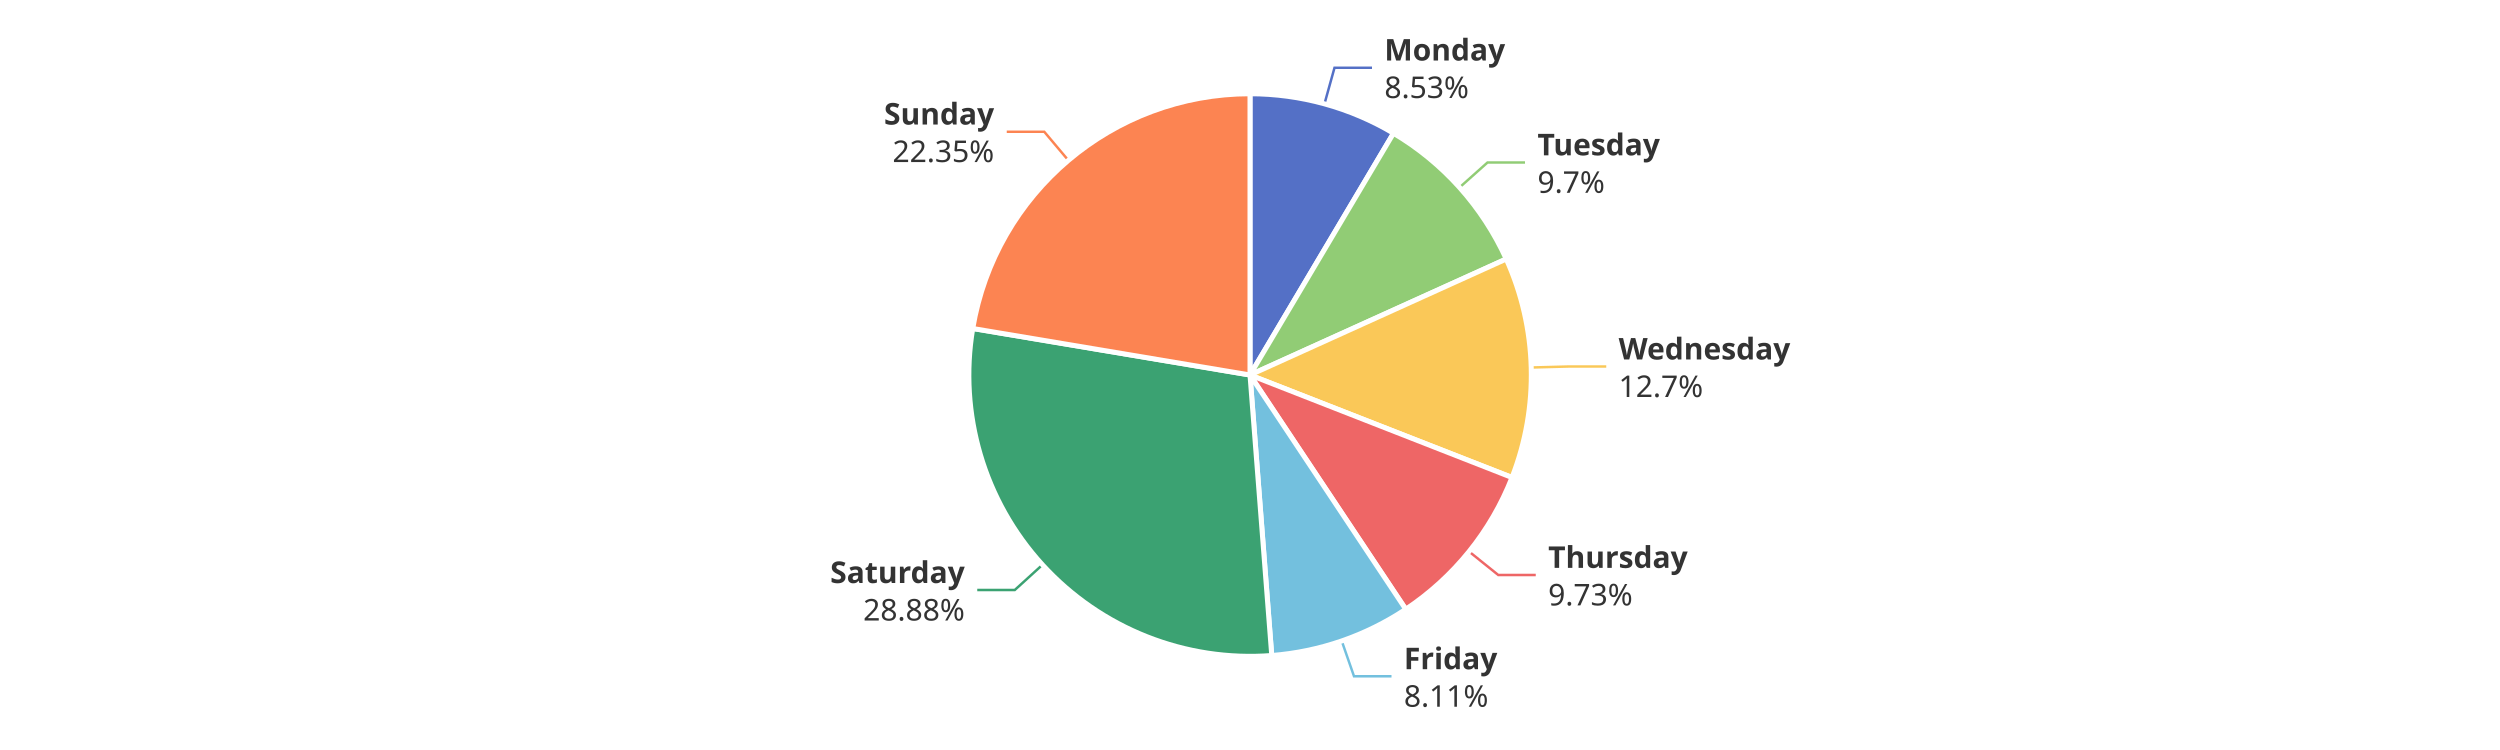
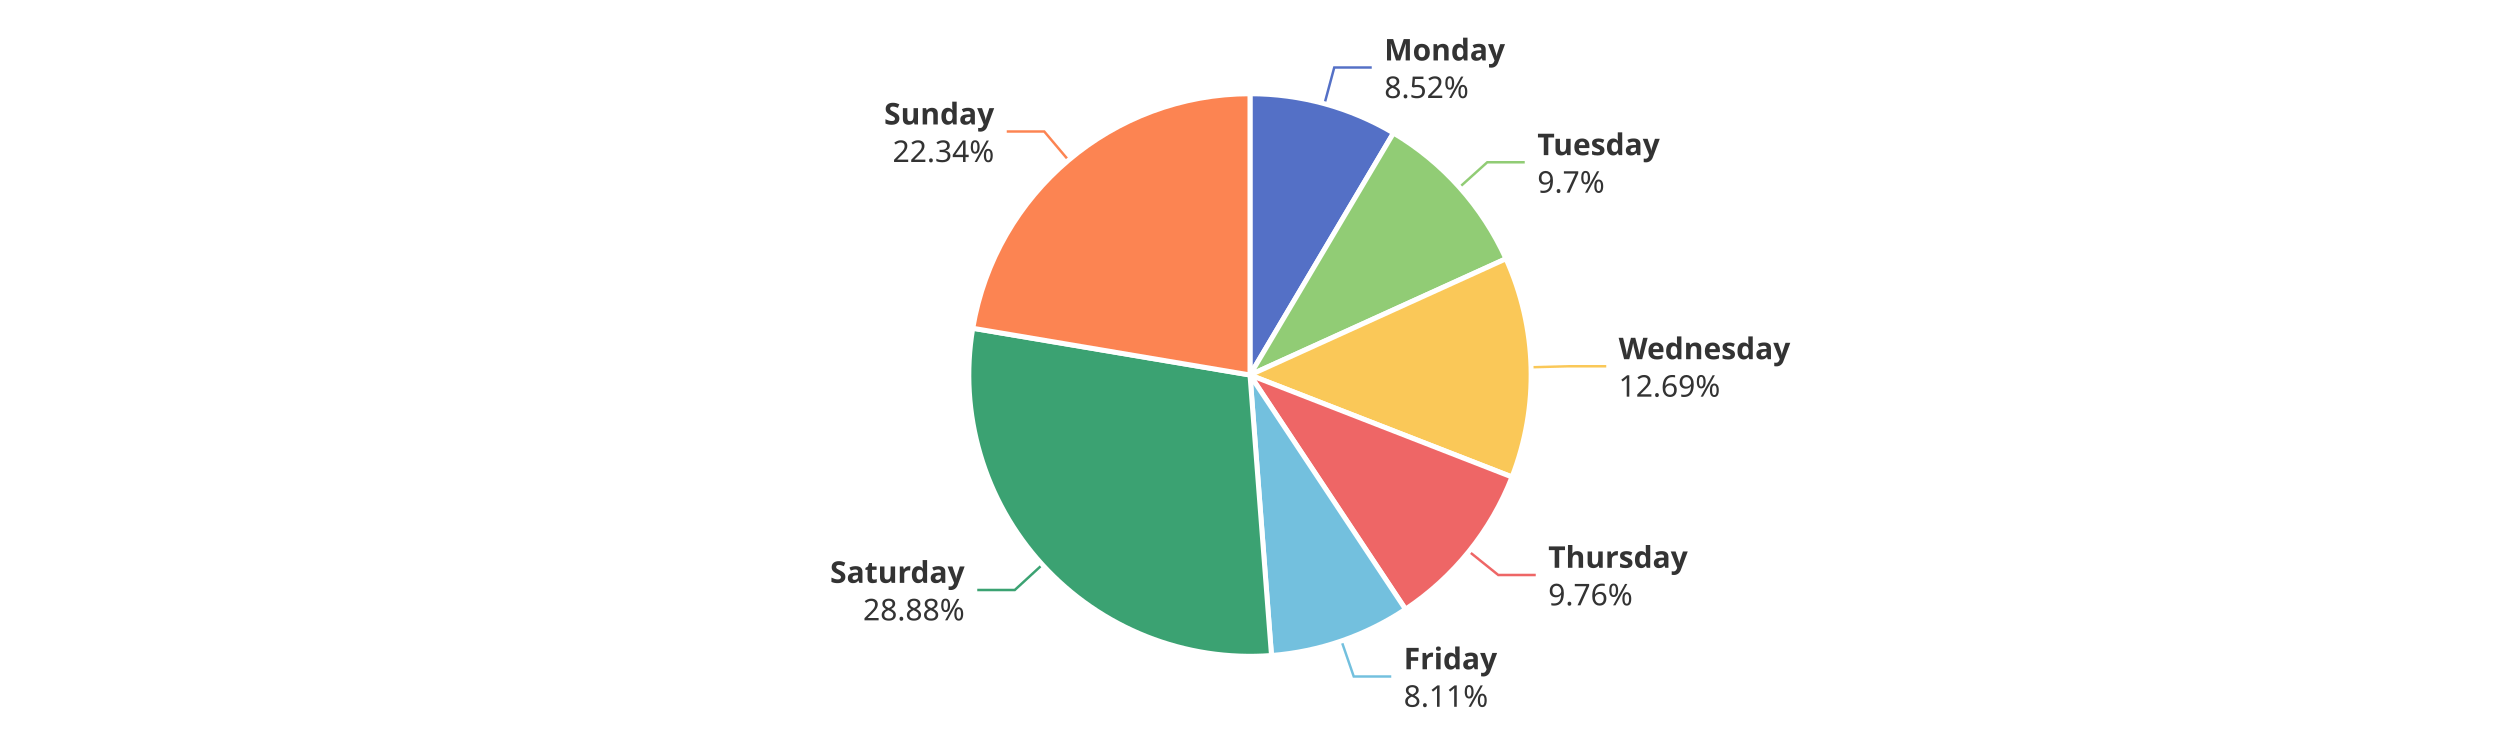
<svg xmlns="http://www.w3.org/2000/svg" width="1000" height="300" version="1.1" baseProfile="full" viewBox="0 0 1000 300">
  <rect width="1000" height="300" x="0" y="0" id="0" fill="#ffffff" />
-   <polyline points="529.8 41.5 533.8 27.1 548.8 27.1" fill="none" stroke="#5470c6" />
-   <polyline points="583.8 75 595 65 610 65" fill="none" stroke="#91cc75" />
-   <polyline points="612.5 147 627.5 146.6 642.5 146.6" fill="none" stroke="#fac858" />
+   <polyline points="529.8 41.5 533.7 27 548.7 27" fill="none" stroke="#5470c6" />
+   <polyline points="583.8 74.9 594.9 64.9 609.9 64.9" fill="none" stroke="#91cc75" />
+   <polyline points="612.5 146.9 627.5 146.5 642.5 146.5" fill="none" stroke="#fac858" />
  <polyline points="587.6 220.6 599.3 230 614.3 230" fill="none" stroke="#ee6666" />
-   <polyline points="536.7 256.4 541.6 270.5 556.6 270.5" fill="none" stroke="#73c0de" />
-   <polyline points="417 225.9 405.9 236 390.9 236" fill="none" stroke="#3ba272" />
-   <polyline points="427.3 64.1 417.7 52.7 402.7 52.7" fill="none" stroke="#fc8452" />
-   <path d="M500 37.5A112.5 112.5 0 0 1 557.4 53.3L500 150Z" fill="#5470c6" stroke="#fff" stroke-width="2" stroke-linejoin="round" />
-   <path d="M557.4 53.3A112.5 112.5 0 0 1 602.5 103.6L500 150Z" fill="#91cc75" stroke="#fff" stroke-width="2" stroke-linejoin="round" />
-   <path d="M602.5 103.6A112.5 112.5 0 0 1 604.8 191L500 150Z" fill="#fac858" stroke="#fff" stroke-width="2" stroke-linejoin="round" />
-   <path d="M604.8 191A112.5 112.5 0 0 1 562.3 243.7L500 150Z" fill="#ee6666" stroke="#fff" stroke-width="2" stroke-linejoin="round" />
-   <path d="M562.3 243.7A112.5 112.5 0 0 1 508.7 262.2L500 150Z" fill="#73c0de" stroke="#fff" stroke-width="2" stroke-linejoin="round" />
-   <path d="M508.7 262.2A112.5 112.5 0 0 1 389.1 131.4L500 150Z" fill="#3ba272" stroke="#fff" stroke-width="2" stroke-linejoin="round" />
-   <path d="M389.1 131.4A112.5 112.5 0 0 1 500 37.5L500 150Z" fill="#fc8452" stroke="#fff" stroke-width="2" stroke-linejoin="round" />
-   <path d="M0 -15l42.8 0l0 30l-42.8 0Z" transform="translate(553.7597 27.0507)" fill="none" />
-   <text dominant-baseline="central" text-anchor="start" style="font-size:12px;font-family:sans-serif;font-weight:bold;" y="-7.5" transform="translate(553.7597 27.0507)" fill="#333" stroke="rgb(255,255,255)" stroke-width="2" paint-order="stroke" stroke-miterlimit="2">Monday</text>
-   <text dominant-baseline="central" text-anchor="start" style="font-size:12px;font-family:sans-serif;" y="7.5" transform="translate(553.7597 27.0507)" fill="#333" stroke="rgb(255,255,255)" stroke-width="2" paint-order="stroke" stroke-miterlimit="2">8.53%</text>
-   <path d="M0 -15l46.2 0l0 30l-46.2 0Z" transform="translate(615.0007 64.964)" fill="none" />
-   <text dominant-baseline="central" text-anchor="start" style="font-size:12px;font-family:sans-serif;font-weight:bold;" y="-7.5" transform="translate(615.0007 64.964)" fill="#333" stroke="rgb(255,255,255)" stroke-width="2" paint-order="stroke" stroke-miterlimit="2">Tuesday</text>
-   <text dominant-baseline="central" text-anchor="start" style="font-size:12px;font-family:sans-serif;" y="7.5" transform="translate(615.0007 64.964)" fill="#333" stroke="rgb(255,255,255)" stroke-width="2" paint-order="stroke" stroke-miterlimit="2">9.7%</text>
-   <path d="M0 -15l63.6 0l0 30l-63.6 0Z" transform="translate(647.4556 146.6357)" fill="none" />
-   <text dominant-baseline="central" text-anchor="start" style="font-size:12px;font-family:sans-serif;font-weight:bold;" y="-7.5" transform="translate(647.4556 146.6357)" fill="#333" stroke="rgb(255,255,255)" stroke-width="2" paint-order="stroke" stroke-miterlimit="2">Wednesday</text>
-   <text dominant-baseline="central" text-anchor="start" style="font-size:12px;font-family:sans-serif;" y="7.5" transform="translate(647.4556 146.6357)" fill="#333" stroke="rgb(255,255,255)" stroke-width="2" paint-order="stroke" stroke-miterlimit="2">12.7%</text>
-   <path d="M0 -15l50.2 0l0 30l-50.2 0Z" transform="translate(619.2791 229.9995)" fill="none" />
-   <text dominant-baseline="central" text-anchor="start" style="font-size:12px;font-family:sans-serif;font-weight:bold;" y="-7.5" transform="translate(619.2791 229.9995)" fill="#333" stroke="rgb(255,255,255)" stroke-width="2" paint-order="stroke" stroke-miterlimit="2">Thursday</text>
-   <text dominant-baseline="central" text-anchor="start" style="font-size:12px;font-family:sans-serif;" y="7.5" transform="translate(619.2791 229.9995)" fill="#333" stroke="rgb(255,255,255)" stroke-width="2" paint-order="stroke" stroke-miterlimit="2">9.73%</text>
-   <path d="M0 -15l34.2 0l0 30l-34.2 0Z" transform="translate(561.5646 270.5348)" fill="none" />
-   <text dominant-baseline="central" text-anchor="start" style="font-size:12px;font-family:sans-serif;font-weight:bold;" y="-7.5" transform="translate(561.5646 270.5348)" fill="#333" stroke="rgb(255,255,255)" stroke-width="2" paint-order="stroke" stroke-miterlimit="2">Friday</text>
-   <text dominant-baseline="central" text-anchor="start" style="font-size:12px;font-family:sans-serif;" y="7.5" transform="translate(561.5646 270.5348)" fill="#333" stroke="rgb(255,255,255)" stroke-width="2" paint-order="stroke" stroke-miterlimit="2">8.11%</text>
-   <path d="M-48.2 -15l48.2 0l0 30l-48.2 0Z" transform="translate(385.913 236.0458)" fill="none" />
-   <text dominant-baseline="central" text-anchor="end" style="font-size:12px;font-family:sans-serif;font-weight:bold;" y="-7.5" transform="translate(385.913 236.0458)" fill="#333" stroke="rgb(255,255,255)" stroke-width="2" paint-order="stroke" stroke-miterlimit="2">Saturday</text>
-   <text dominant-baseline="central" text-anchor="end" style="font-size:12px;font-family:sans-serif;" y="7.5" transform="translate(385.913 236.0458)" fill="#333" stroke="rgb(255,255,255)" stroke-width="2" paint-order="stroke" stroke-miterlimit="2">28.88%</text>
-   <path d="M-40.9 -15l40.9 0l0 30l-40.9 0Z" transform="translate(397.6532 52.6591)" fill="none" />
-   <text dominant-baseline="central" text-anchor="end" style="font-size:12px;font-family:sans-serif;font-weight:bold;" y="-7.5" transform="translate(397.6532 52.6591)" fill="#333" stroke="rgb(255,255,255)" stroke-width="2" paint-order="stroke" stroke-miterlimit="2">Sunday</text>
-   <text dominant-baseline="central" text-anchor="end" style="font-size:12px;font-family:sans-serif;" y="7.5" transform="translate(397.6532 52.6591)" fill="#333" stroke="rgb(255,255,255)" stroke-width="2" paint-order="stroke" stroke-miterlimit="2">22.35%</text>
+   <polyline points="536.6 256.4 541.5 270.6 556.5 270.6" fill="none" stroke="#73c0de" />
+   <polyline points="416.9 225.9 405.9 236 390.9 236" fill="none" stroke="#3ba272" />
+   <polyline points="427.4 64.1 417.7 52.6 402.7 52.6" fill="none" stroke="#fc8452" />
+   <path d="M500 37.5A112.5 112.5 0 0 1 557.4 53.2L500 150Z" fill="#5470c6" stroke="#fff" stroke-width="2" stroke-linejoin="round" />
+   <path d="M557.4 53.2A112.5 112.5 0 0 1 602.4 103.5L500 150Z" fill="#91cc75" stroke="#fff" stroke-width="2" stroke-linejoin="round" />
+   <path d="M602.4 103.5A112.5 112.5 0 0 1 604.8 190.8L500 150Z" fill="#fac858" stroke="#fff" stroke-width="2" stroke-linejoin="round" />
+   <path d="M604.8 190.8A112.5 112.5 0 0 1 562.2 243.7L500 150Z" fill="#ee6666" stroke="#fff" stroke-width="2" stroke-linejoin="round" />
+   <path d="M562.2 243.7A112.5 112.5 0 0 1 508.6 262.2L500 150Z" fill="#73c0de" stroke="#fff" stroke-width="2" stroke-linejoin="round" />
+   <path d="M508.6 262.2A112.5 112.5 0 0 1 389.1 131.3L500 150Z" fill="#3ba272" stroke="#fff" stroke-width="2" stroke-linejoin="round" />
+   <path d="M389.1 131.3A112.5 112.5 0 0 1 500 37.5L500 150Z" fill="#fc8452" stroke="#fff" stroke-width="2" stroke-linejoin="round" />
+   <path d="M0 -15l42.8 0l0 30l-42.8 0Z" transform="translate(553.7211 27.0401)" fill="none" />
+   <text dominant-baseline="central" text-anchor="start" style="font-size:12px;font-family:sans-serif;font-weight:bold;" y="-7.5" transform="translate(553.7211 27.0401)" fill="#333" stroke="rgb(255,255,255)" stroke-width="2" paint-order="stroke" stroke-miterlimit="2">Monday</text>
+   <text dominant-baseline="central" text-anchor="start" style="font-size:12px;font-family:sans-serif;" y="7.5" transform="translate(553.7211 27.0401)" fill="#333" stroke="rgb(255,255,255)" stroke-width="2" paint-order="stroke" stroke-miterlimit="2">8.52%</text>
+   <path d="M0 -15l46.2 0l0 30l-46.2 0Z" transform="translate(614.9473 64.9044)" fill="none" />
+   <text dominant-baseline="central" text-anchor="start" style="font-size:12px;font-family:sans-serif;font-weight:bold;" y="-7.5" transform="translate(614.9473 64.9044)" fill="#333" stroke="rgb(255,255,255)" stroke-width="2" paint-order="stroke" stroke-miterlimit="2">Tuesday</text>
+   <text dominant-baseline="central" text-anchor="start" style="font-size:12px;font-family:sans-serif;" y="7.5" transform="translate(614.9473 64.9044)" fill="#333" stroke="rgb(255,255,255)" stroke-width="2" paint-order="stroke" stroke-miterlimit="2">9.7%</text>
+   <path d="M0 -15l63.6 0l0 30l-63.6 0Z" transform="translate(647.4524 146.5156)" fill="none" />
+   <text dominant-baseline="central" text-anchor="start" style="font-size:12px;font-family:sans-serif;font-weight:bold;" y="-7.5" transform="translate(647.4524 146.5156)" fill="#333" stroke="rgb(255,255,255)" stroke-width="2" paint-order="stroke" stroke-miterlimit="2">Wednesday</text>
+   <text dominant-baseline="central" text-anchor="start" style="font-size:12px;font-family:sans-serif;" y="7.5" transform="translate(647.4524 146.5156)" fill="#333" stroke="rgb(255,255,255)" stroke-width="2" paint-order="stroke" stroke-miterlimit="2">12.69%</text>
+   <path d="M0 -15l50.2 0l0 30l-50.2 0Z" transform="translate(619.3042 229.9683)" fill="none" />
+   <text dominant-baseline="central" text-anchor="start" style="font-size:12px;font-family:sans-serif;font-weight:bold;" y="-7.5" transform="translate(619.3042 229.9683)" fill="#333" stroke="rgb(255,255,255)" stroke-width="2" paint-order="stroke" stroke-miterlimit="2">Thursday</text>
+   <text dominant-baseline="central" text-anchor="start" style="font-size:12px;font-family:sans-serif;" y="7.5" transform="translate(619.3042 229.9683)" fill="#333" stroke="rgb(255,255,255)" stroke-width="2" paint-order="stroke" stroke-miterlimit="2">9.76%</text>
+   <path d="M0 -15l34.2 0l0 30l-34.2 0Z" transform="translate(561.4889 270.5609)" fill="none" />
+   <text dominant-baseline="central" text-anchor="start" style="font-size:12px;font-family:sans-serif;font-weight:bold;" y="-7.5" transform="translate(561.4889 270.5609)" fill="#333" stroke="rgb(255,255,255)" stroke-width="2" paint-order="stroke" stroke-miterlimit="2">Friday</text>
+   <text dominant-baseline="central" text-anchor="start" style="font-size:12px;font-family:sans-serif;" y="7.5" transform="translate(561.4889 270.5609)" fill="#333" stroke="rgb(255,255,255)" stroke-width="2" paint-order="stroke" stroke-miterlimit="2">8.11%</text>
+   <path d="M-48.2 -15l48.2 0l0 30l-48.2 0Z" transform="translate(385.8589 235.9867)" fill="none" />
+   <text dominant-baseline="central" text-anchor="end" style="font-size:12px;font-family:sans-serif;font-weight:bold;" y="-7.5" transform="translate(385.8589 235.9867)" fill="#333" stroke="rgb(255,255,255)" stroke-width="2" paint-order="stroke" stroke-miterlimit="2">Saturday</text>
+   <text dominant-baseline="central" text-anchor="end" style="font-size:12px;font-family:sans-serif;" y="7.5" transform="translate(385.8589 235.9867)" fill="#333" stroke="rgb(255,255,255)" stroke-width="2" paint-order="stroke" stroke-miterlimit="2">28.88%</text>
+   <path d="M-40.9 -15l40.9 0l0 30l-40.9 0Z" transform="translate(397.6838 52.6332)" fill="none" />
+   <text dominant-baseline="central" text-anchor="end" style="font-size:12px;font-family:sans-serif;font-weight:bold;" y="-7.5" transform="translate(397.6838 52.6332)" fill="#333" stroke="rgb(255,255,255)" stroke-width="2" paint-order="stroke" stroke-miterlimit="2">Sunday</text>
+   <text dominant-baseline="central" text-anchor="end" style="font-size:12px;font-family:sans-serif;" y="7.5" transform="translate(397.6838 52.6332)" fill="#333" stroke="rgb(255,255,255)" stroke-width="2" paint-order="stroke" stroke-miterlimit="2">22.34%</text>
</svg>
